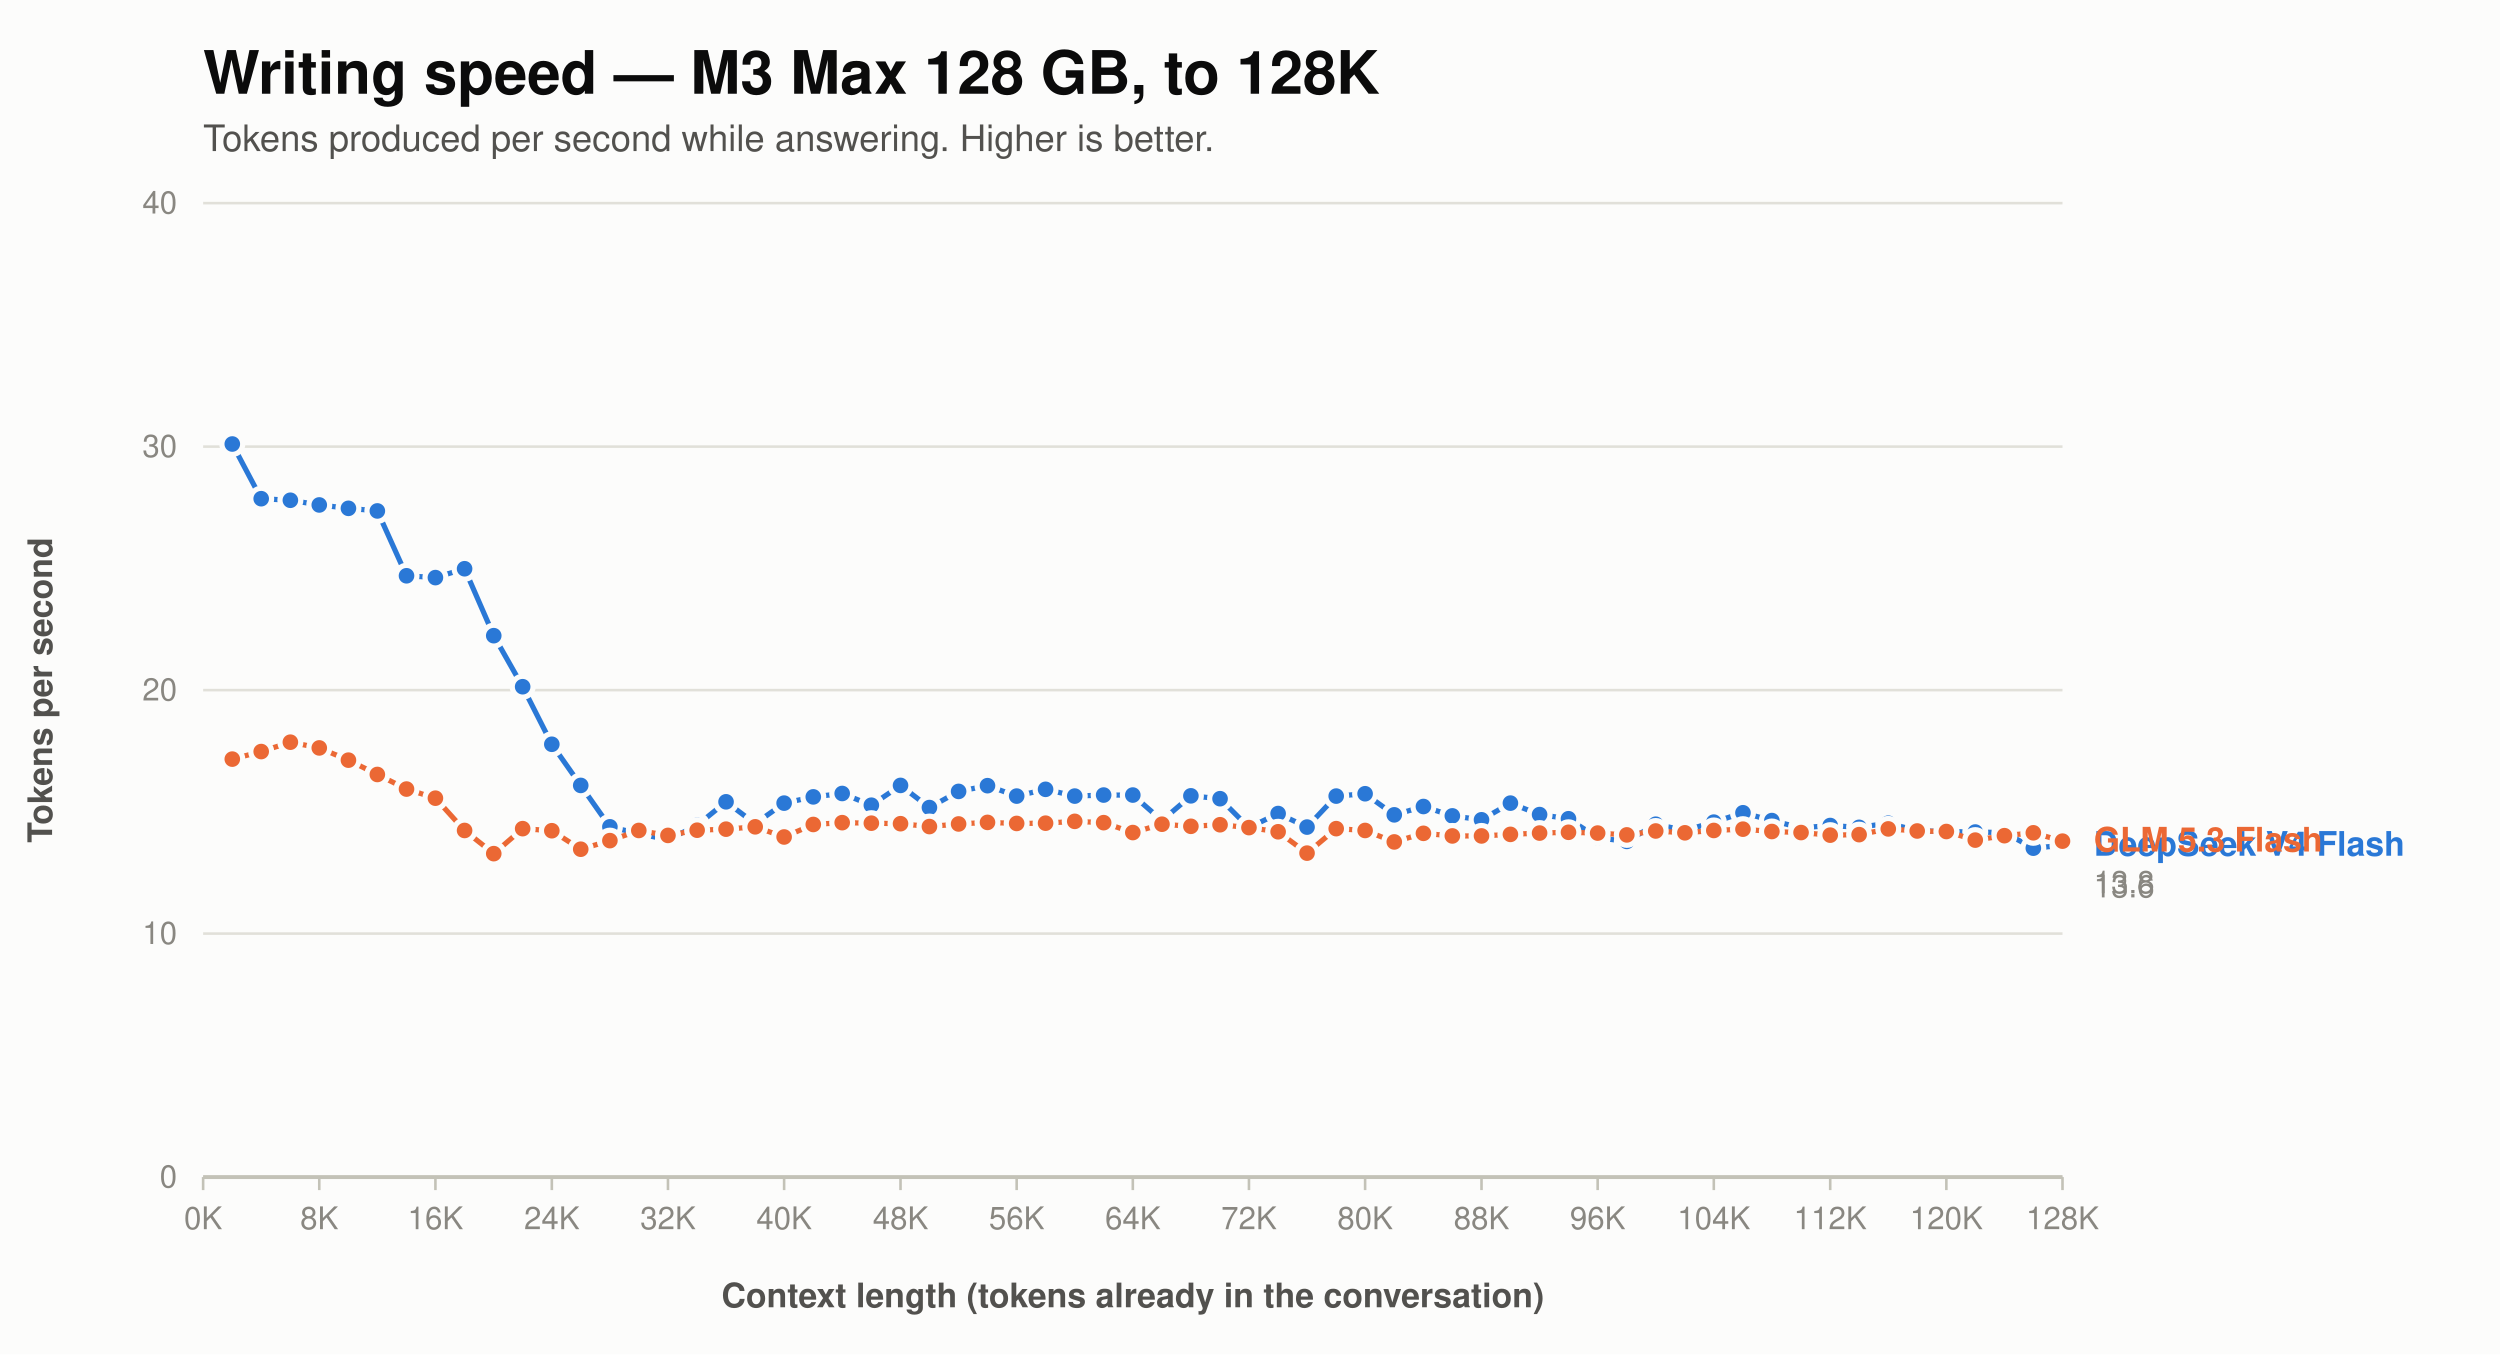
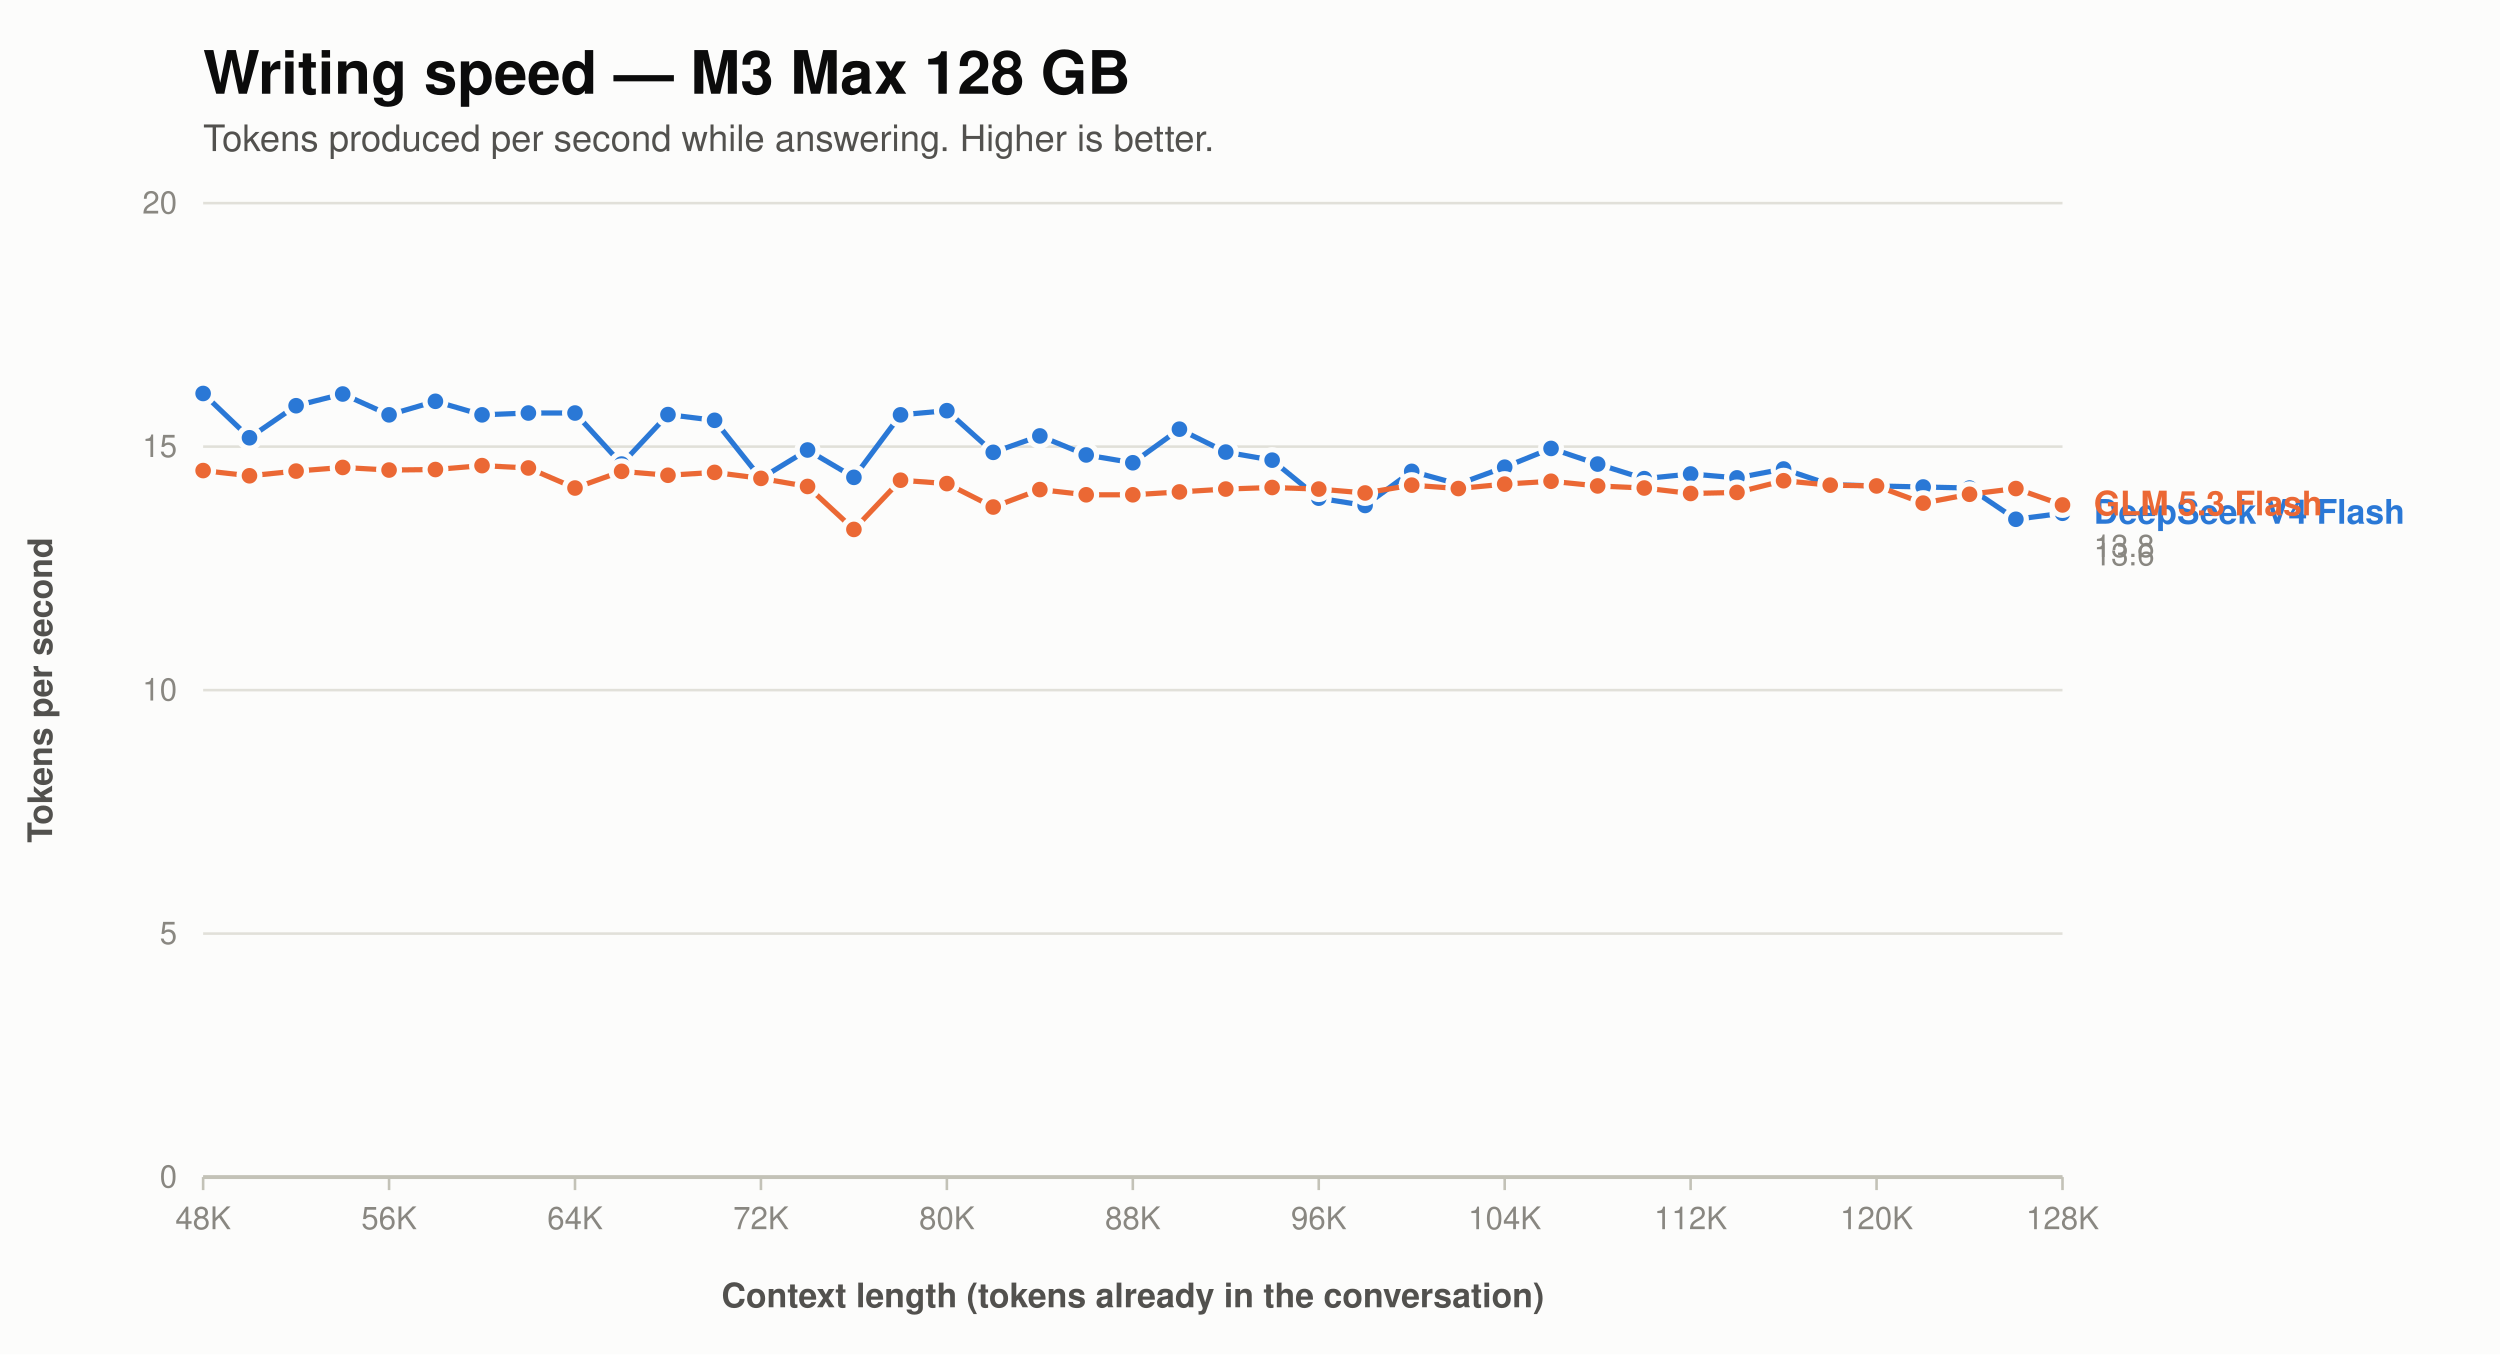
- <svg xmlns="http://www.w3.org/2000/svg" width="960" height="520" viewBox="0 0 960 520" role="img" aria-label="Writing speed — M3 Max 128 GB, to 128K">
+ <svg xmlns="http://www.w3.org/2000/svg" width="960" height="520" viewBox="0 0 960 520" role="img" aria-label="Writing speed — M3 Max 128 GB">
  <style>
text{font-family:-apple-system,BlinkMacSystemFont,'Segoe UI',Helvetica,Arial,sans-serif}
.title{font-size:23px;font-weight:700;fill:#0b0b0b}
.sub{font-size:14px;fill:#52514e}
.axlab{font-size:13px;font-weight:600;fill:#52514e}
.tick{font-size:12px;fill:#898781}
.slab{font-size:13px;font-weight:700}
</style>
  <rect width="960" height="520" fill="#fcfcfb" />
-   <text class="title" x="78" y="36">Writing speed — M3 Max 128 GB, to 128K</text>
+   <text class="title" x="78" y="36">Writing speed — M3 Max 128 GB</text>
  <text class="sub" x="78" y="58">Tokens produced per second while answering. Higher is better.</text>
  <line x1="78" y1="452.0" x2="792" y2="452.0" stroke="#e1e0d9" stroke-width="1" />
  <text class="tick" x="68" y="456.0" text-anchor="end">0</text>
  <line x1="78" y1="358.5" x2="792" y2="358.5" stroke="#e1e0d9" stroke-width="1" />
-   <text class="tick" x="68" y="362.5" text-anchor="end">10</text>
+   <text class="tick" x="68" y="362.5" text-anchor="end">5</text>
  <line x1="78" y1="265.0" x2="792" y2="265.0" stroke="#e1e0d9" stroke-width="1" />
-   <text class="tick" x="68" y="269.0" text-anchor="end">20</text>
+   <text class="tick" x="68" y="269.0" text-anchor="end">10</text>
  <line x1="78" y1="171.5" x2="792" y2="171.5" stroke="#e1e0d9" stroke-width="1" />
-   <text class="tick" x="68" y="175.5" text-anchor="end">30</text>
+   <text class="tick" x="68" y="175.5" text-anchor="end">15</text>
  <line x1="78" y1="78.0" x2="792" y2="78.0" stroke="#e1e0d9" stroke-width="1" />
-   <text class="tick" x="68" y="82.0" text-anchor="end">40</text>
+   <text class="tick" x="68" y="82.0" text-anchor="end">20</text>
  <line x1="78.0" y1="452" x2="78.0" y2="457" stroke="#c3c2b7" stroke-width="1" />
-   <text class="tick" x="78.0" y="472" text-anchor="middle">0K</text>
-   <line x1="122.6" y1="452" x2="122.6" y2="457" stroke="#c3c2b7" stroke-width="1" />
-   <text class="tick" x="122.6" y="472" text-anchor="middle">8K</text>
-   <line x1="167.2" y1="452" x2="167.2" y2="457" stroke="#c3c2b7" stroke-width="1" />
-   <text class="tick" x="167.2" y="472" text-anchor="middle">16K</text>
-   <line x1="211.9" y1="452" x2="211.9" y2="457" stroke="#c3c2b7" stroke-width="1" />
-   <text class="tick" x="211.9" y="472" text-anchor="middle">24K</text>
-   <line x1="256.5" y1="452" x2="256.5" y2="457" stroke="#c3c2b7" stroke-width="1" />
-   <text class="tick" x="256.5" y="472" text-anchor="middle">32K</text>
-   <line x1="301.1" y1="452" x2="301.1" y2="457" stroke="#c3c2b7" stroke-width="1" />
-   <text class="tick" x="301.1" y="472" text-anchor="middle">40K</text>
-   <line x1="345.8" y1="452" x2="345.8" y2="457" stroke="#c3c2b7" stroke-width="1" />
-   <text class="tick" x="345.8" y="472" text-anchor="middle">48K</text>
-   <line x1="390.4" y1="452" x2="390.4" y2="457" stroke="#c3c2b7" stroke-width="1" />
-   <text class="tick" x="390.4" y="472" text-anchor="middle">56K</text>
+   <text class="tick" x="78.0" y="472" text-anchor="middle">48K</text>
+   <line x1="149.4" y1="452" x2="149.4" y2="457" stroke="#c3c2b7" stroke-width="1" />
+   <text class="tick" x="149.4" y="472" text-anchor="middle">56K</text>
+   <line x1="220.8" y1="452" x2="220.8" y2="457" stroke="#c3c2b7" stroke-width="1" />
+   <text class="tick" x="220.8" y="472" text-anchor="middle">64K</text>
+   <line x1="292.2" y1="452" x2="292.2" y2="457" stroke="#c3c2b7" stroke-width="1" />
+   <text class="tick" x="292.2" y="472" text-anchor="middle">72K</text>
+   <line x1="363.6" y1="452" x2="363.6" y2="457" stroke="#c3c2b7" stroke-width="1" />
+   <text class="tick" x="363.6" y="472" text-anchor="middle">80K</text>
  <line x1="435.0" y1="452" x2="435.0" y2="457" stroke="#c3c2b7" stroke-width="1" />
-   <text class="tick" x="435.0" y="472" text-anchor="middle">64K</text>
-   <line x1="479.6" y1="452" x2="479.6" y2="457" stroke="#c3c2b7" stroke-width="1" />
-   <text class="tick" x="479.6" y="472" text-anchor="middle">72K</text>
-   <line x1="524.2" y1="452" x2="524.2" y2="457" stroke="#c3c2b7" stroke-width="1" />
-   <text class="tick" x="524.2" y="472" text-anchor="middle">80K</text>
-   <line x1="568.9" y1="452" x2="568.9" y2="457" stroke="#c3c2b7" stroke-width="1" />
-   <text class="tick" x="568.9" y="472" text-anchor="middle">88K</text>
-   <line x1="613.5" y1="452" x2="613.5" y2="457" stroke="#c3c2b7" stroke-width="1" />
-   <text class="tick" x="613.5" y="472" text-anchor="middle">96K</text>
-   <line x1="658.1" y1="452" x2="658.1" y2="457" stroke="#c3c2b7" stroke-width="1" />
-   <text class="tick" x="658.1" y="472" text-anchor="middle">104K</text>
-   <line x1="702.8" y1="452" x2="702.8" y2="457" stroke="#c3c2b7" stroke-width="1" />
-   <text class="tick" x="702.8" y="472" text-anchor="middle">112K</text>
-   <line x1="747.4" y1="452" x2="747.4" y2="457" stroke="#c3c2b7" stroke-width="1" />
-   <text class="tick" x="747.4" y="472" text-anchor="middle">120K</text>
+   <text class="tick" x="435.0" y="472" text-anchor="middle">88K</text>
+   <line x1="506.4" y1="452" x2="506.4" y2="457" stroke="#c3c2b7" stroke-width="1" />
+   <text class="tick" x="506.4" y="472" text-anchor="middle">96K</text>
+   <line x1="577.8" y1="452" x2="577.8" y2="457" stroke="#c3c2b7" stroke-width="1" />
+   <text class="tick" x="577.8" y="472" text-anchor="middle">104K</text>
+   <line x1="649.2" y1="452" x2="649.2" y2="457" stroke="#c3c2b7" stroke-width="1" />
+   <text class="tick" x="649.2" y="472" text-anchor="middle">112K</text>
+   <line x1="720.6" y1="452" x2="720.6" y2="457" stroke="#c3c2b7" stroke-width="1" />
+   <text class="tick" x="720.6" y="472" text-anchor="middle">120K</text>
  <line x1="792.0" y1="452" x2="792.0" y2="457" stroke="#c3c2b7" stroke-width="1" />
  <text class="tick" x="792.0" y="472" text-anchor="middle">128K</text>
  <line x1="78" y1="452" x2="792" y2="452" stroke="#c3c2b7" stroke-width="1.5" />
  <text class="axlab" x="435" y="502" text-anchor="middle">Context length (tokens already in the conversation)</text>
  <text class="axlab" transform="translate(20,265) rotate(-90)" text-anchor="middle">Tokens per second</text>
-   <path d="M89.2,170.5 L100.3,191.5 L111.5,192.1 L122.6,193.9 L133.8,195.2 L144.9,196.2 L156.1,221.1 L167.2,221.8 L178.4,218.4 L189.6,244.1 L200.7,263.7 L211.9,285.8 L223.0,301.6 L234.2,317.5 L245.3,320.1 L256.5,322.5 L267.7,316.9 L278.8,307.9 L290.0,316.3 L301.1,308.4 L312.3,306.0 L323.4,304.7 L334.6,309.2 L345.8,301.6 L356.9,310.1 L368.1,303.9 L379.2,301.7 L390.4,305.7 L401.5,303.1 L412.7,305.7 L423.8,305.3 L435.0,305.3 L446.2,315.1 L457.3,305.6 L468.5,306.7 L479.6,317.8 L490.8,312.4 L501.9,317.6 L513.1,305.7 L524.2,304.8 L535.4,312.9 L546.6,309.7 L557.7,313.3 L568.9,314.8 L580.0,308.4 L591.2,312.8 L602.3,314.4 L613.5,321.7 L624.7,323.1 L635.8,316.5 L647.0,318.9 L658.1,315.7 L669.3,312.1 L680.4,315.1 L691.6,317.9 L702.8,317.0 L713.9,317.7 L725.1,316.1 L736.2,319.0 L747.4,319.3 L758.5,319.5 L769.7,319.7 L780.8,325.7 L792.0,324.6" fill="none" stroke="#2a78d6" stroke-width="2" stroke-linejoin="round" stroke-linecap="round" />
-   <circle cx="89.2" cy="170.5" r="4" fill="#2a78d6" stroke="#fcfcfb" stroke-width="2" />
-   <circle cx="100.3" cy="191.5" r="4" fill="#2a78d6" stroke="#fcfcfb" stroke-width="2" />
-   <circle cx="111.5" cy="192.1" r="4" fill="#2a78d6" stroke="#fcfcfb" stroke-width="2" />
-   <circle cx="122.6" cy="193.9" r="4" fill="#2a78d6" stroke="#fcfcfb" stroke-width="2" />
-   <circle cx="133.8" cy="195.2" r="4" fill="#2a78d6" stroke="#fcfcfb" stroke-width="2" />
-   <circle cx="144.9" cy="196.2" r="4" fill="#2a78d6" stroke="#fcfcfb" stroke-width="2" />
-   <circle cx="156.1" cy="221.1" r="4" fill="#2a78d6" stroke="#fcfcfb" stroke-width="2" />
-   <circle cx="167.2" cy="221.8" r="4" fill="#2a78d6" stroke="#fcfcfb" stroke-width="2" />
-   <circle cx="178.4" cy="218.4" r="4" fill="#2a78d6" stroke="#fcfcfb" stroke-width="2" />
-   <circle cx="189.6" cy="244.1" r="4" fill="#2a78d6" stroke="#fcfcfb" stroke-width="2" />
-   <circle cx="200.7" cy="263.7" r="4" fill="#2a78d6" stroke="#fcfcfb" stroke-width="2" />
-   <circle cx="211.9" cy="285.8" r="4" fill="#2a78d6" stroke="#fcfcfb" stroke-width="2" />
-   <circle cx="223.0" cy="301.6" r="4" fill="#2a78d6" stroke="#fcfcfb" stroke-width="2" />
-   <circle cx="234.2" cy="317.5" r="4" fill="#2a78d6" stroke="#fcfcfb" stroke-width="2" />
-   <circle cx="245.3" cy="320.1" r="4" fill="#2a78d6" stroke="#fcfcfb" stroke-width="2" />
-   <circle cx="256.5" cy="322.5" r="4" fill="#2a78d6" stroke="#fcfcfb" stroke-width="2" />
-   <circle cx="267.7" cy="316.9" r="4" fill="#2a78d6" stroke="#fcfcfb" stroke-width="2" />
-   <circle cx="278.8" cy="307.9" r="4" fill="#2a78d6" stroke="#fcfcfb" stroke-width="2" />
-   <circle cx="290.0" cy="316.3" r="4" fill="#2a78d6" stroke="#fcfcfb" stroke-width="2" />
-   <circle cx="301.1" cy="308.4" r="4" fill="#2a78d6" stroke="#fcfcfb" stroke-width="2" />
-   <circle cx="312.3" cy="306.0" r="4" fill="#2a78d6" stroke="#fcfcfb" stroke-width="2" />
-   <circle cx="323.4" cy="304.7" r="4" fill="#2a78d6" stroke="#fcfcfb" stroke-width="2" />
-   <circle cx="334.6" cy="309.2" r="4" fill="#2a78d6" stroke="#fcfcfb" stroke-width="2" />
-   <circle cx="345.8" cy="301.6" r="4" fill="#2a78d6" stroke="#fcfcfb" stroke-width="2" />
-   <circle cx="356.9" cy="310.1" r="4" fill="#2a78d6" stroke="#fcfcfb" stroke-width="2" />
-   <circle cx="368.1" cy="303.9" r="4" fill="#2a78d6" stroke="#fcfcfb" stroke-width="2" />
-   <circle cx="379.2" cy="301.7" r="4" fill="#2a78d6" stroke="#fcfcfb" stroke-width="2" />
-   <circle cx="390.4" cy="305.7" r="4" fill="#2a78d6" stroke="#fcfcfb" stroke-width="2" />
-   <circle cx="401.5" cy="303.1" r="4" fill="#2a78d6" stroke="#fcfcfb" stroke-width="2" />
-   <circle cx="412.7" cy="305.7" r="4" fill="#2a78d6" stroke="#fcfcfb" stroke-width="2" />
-   <circle cx="423.8" cy="305.3" r="4" fill="#2a78d6" stroke="#fcfcfb" stroke-width="2" />
-   <circle cx="435.0" cy="305.3" r="4" fill="#2a78d6" stroke="#fcfcfb" stroke-width="2" />
-   <circle cx="446.2" cy="315.1" r="4" fill="#2a78d6" stroke="#fcfcfb" stroke-width="2" />
-   <circle cx="457.3" cy="305.6" r="4" fill="#2a78d6" stroke="#fcfcfb" stroke-width="2" />
-   <circle cx="468.5" cy="306.7" r="4" fill="#2a78d6" stroke="#fcfcfb" stroke-width="2" />
-   <circle cx="479.6" cy="317.8" r="4" fill="#2a78d6" stroke="#fcfcfb" stroke-width="2" />
-   <circle cx="490.8" cy="312.4" r="4" fill="#2a78d6" stroke="#fcfcfb" stroke-width="2" />
-   <circle cx="501.9" cy="317.6" r="4" fill="#2a78d6" stroke="#fcfcfb" stroke-width="2" />
-   <circle cx="513.1" cy="305.7" r="4" fill="#2a78d6" stroke="#fcfcfb" stroke-width="2" />
-   <circle cx="524.2" cy="304.8" r="4" fill="#2a78d6" stroke="#fcfcfb" stroke-width="2" />
-   <circle cx="535.4" cy="312.9" r="4" fill="#2a78d6" stroke="#fcfcfb" stroke-width="2" />
-   <circle cx="546.6" cy="309.7" r="4" fill="#2a78d6" stroke="#fcfcfb" stroke-width="2" />
-   <circle cx="557.7" cy="313.3" r="4" fill="#2a78d6" stroke="#fcfcfb" stroke-width="2" />
-   <circle cx="568.9" cy="314.8" r="4" fill="#2a78d6" stroke="#fcfcfb" stroke-width="2" />
-   <circle cx="580.0" cy="308.4" r="4" fill="#2a78d6" stroke="#fcfcfb" stroke-width="2" />
-   <circle cx="591.2" cy="312.8" r="4" fill="#2a78d6" stroke="#fcfcfb" stroke-width="2" />
-   <circle cx="602.3" cy="314.4" r="4" fill="#2a78d6" stroke="#fcfcfb" stroke-width="2" />
-   <circle cx="613.5" cy="321.7" r="4" fill="#2a78d6" stroke="#fcfcfb" stroke-width="2" />
-   <circle cx="624.7" cy="323.1" r="4" fill="#2a78d6" stroke="#fcfcfb" stroke-width="2" />
-   <circle cx="635.8" cy="316.5" r="4" fill="#2a78d6" stroke="#fcfcfb" stroke-width="2" />
-   <circle cx="647.0" cy="318.9" r="4" fill="#2a78d6" stroke="#fcfcfb" stroke-width="2" />
-   <circle cx="658.1" cy="315.7" r="4" fill="#2a78d6" stroke="#fcfcfb" stroke-width="2" />
-   <circle cx="669.3" cy="312.1" r="4" fill="#2a78d6" stroke="#fcfcfb" stroke-width="2" />
-   <circle cx="680.4" cy="315.1" r="4" fill="#2a78d6" stroke="#fcfcfb" stroke-width="2" />
-   <circle cx="691.6" cy="317.9" r="4" fill="#2a78d6" stroke="#fcfcfb" stroke-width="2" />
-   <circle cx="702.8" cy="317.0" r="4" fill="#2a78d6" stroke="#fcfcfb" stroke-width="2" />
-   <circle cx="713.9" cy="317.7" r="4" fill="#2a78d6" stroke="#fcfcfb" stroke-width="2" />
-   <circle cx="725.1" cy="316.1" r="4" fill="#2a78d6" stroke="#fcfcfb" stroke-width="2" />
-   <circle cx="736.2" cy="319.0" r="4" fill="#2a78d6" stroke="#fcfcfb" stroke-width="2" />
-   <circle cx="747.4" cy="319.3" r="4" fill="#2a78d6" stroke="#fcfcfb" stroke-width="2" />
-   <circle cx="758.5" cy="319.5" r="4" fill="#2a78d6" stroke="#fcfcfb" stroke-width="2" />
-   <circle cx="769.7" cy="319.7" r="4" fill="#2a78d6" stroke="#fcfcfb" stroke-width="2" />
-   <circle cx="780.8" cy="325.7" r="4" fill="#2a78d6" stroke="#fcfcfb" stroke-width="2" />
-   <circle cx="792.0" cy="324.6" r="4" fill="#2a78d6" stroke="#fcfcfb" stroke-width="2" />
-   <text class="slab" x="804.0" y="328.6" fill="#2a78d6">DeepSeek V4 Flash</text>
-   <text class="tick" x="804.0" y="344.6">13.6</text>
-   <path d="M89.2,291.5 L100.3,288.6 L111.5,285.0 L122.6,287.2 L133.8,291.9 L144.9,297.4 L156.1,303.0 L167.2,306.5 L178.4,318.9 L189.6,327.8 L200.7,318.2 L211.9,319.0 L223.0,326.1 L234.2,322.8 L245.3,318.9 L256.5,320.8 L267.7,318.8 L278.8,318.4 L290.0,317.5 L301.1,321.4 L312.3,316.6 L323.4,315.9 L334.6,316.1 L345.8,316.3 L356.9,317.4 L368.1,316.4 L379.2,315.8 L390.4,316.2 L401.5,316.1 L412.7,315.4 L423.8,315.9 L435.0,319.7 L446.2,316.5 L457.3,317.3 L468.5,316.7 L479.6,317.8 L490.8,319.4 L501.9,327.6 L513.1,318.2 L524.2,318.9 L535.4,323.3 L546.6,320.0 L557.7,321.0 L568.9,321.0 L580.0,320.4 L591.2,319.9 L602.3,319.6 L613.5,319.9 L624.7,320.6 L635.8,319.1 L647.0,319.8 L658.1,318.9 L669.3,318.4 L680.4,319.3 L691.6,319.7 L702.8,320.7 L713.9,320.5 L725.1,318.3 L736.2,319.1 L747.4,319.3 L758.5,322.6 L769.7,320.9 L780.8,319.8 L792.0,323.0" fill="none" stroke="#eb6834" stroke-width="2" stroke-linejoin="round" stroke-linecap="round" />
-   <circle cx="89.2" cy="291.5" r="4" fill="#eb6834" stroke="#fcfcfb" stroke-width="2" />
-   <circle cx="100.3" cy="288.6" r="4" fill="#eb6834" stroke="#fcfcfb" stroke-width="2" />
-   <circle cx="111.5" cy="285.0" r="4" fill="#eb6834" stroke="#fcfcfb" stroke-width="2" />
-   <circle cx="122.6" cy="287.2" r="4" fill="#eb6834" stroke="#fcfcfb" stroke-width="2" />
-   <circle cx="133.8" cy="291.9" r="4" fill="#eb6834" stroke="#fcfcfb" stroke-width="2" />
-   <circle cx="144.9" cy="297.4" r="4" fill="#eb6834" stroke="#fcfcfb" stroke-width="2" />
-   <circle cx="156.1" cy="303.0" r="4" fill="#eb6834" stroke="#fcfcfb" stroke-width="2" />
-   <circle cx="167.2" cy="306.5" r="4" fill="#eb6834" stroke="#fcfcfb" stroke-width="2" />
-   <circle cx="178.4" cy="318.9" r="4" fill="#eb6834" stroke="#fcfcfb" stroke-width="2" />
-   <circle cx="189.6" cy="327.8" r="4" fill="#eb6834" stroke="#fcfcfb" stroke-width="2" />
-   <circle cx="200.7" cy="318.2" r="4" fill="#eb6834" stroke="#fcfcfb" stroke-width="2" />
-   <circle cx="211.9" cy="319.0" r="4" fill="#eb6834" stroke="#fcfcfb" stroke-width="2" />
-   <circle cx="223.0" cy="326.1" r="4" fill="#eb6834" stroke="#fcfcfb" stroke-width="2" />
-   <circle cx="234.2" cy="322.8" r="4" fill="#eb6834" stroke="#fcfcfb" stroke-width="2" />
-   <circle cx="245.3" cy="318.9" r="4" fill="#eb6834" stroke="#fcfcfb" stroke-width="2" />
-   <circle cx="256.5" cy="320.8" r="4" fill="#eb6834" stroke="#fcfcfb" stroke-width="2" />
-   <circle cx="267.7" cy="318.8" r="4" fill="#eb6834" stroke="#fcfcfb" stroke-width="2" />
-   <circle cx="278.8" cy="318.4" r="4" fill="#eb6834" stroke="#fcfcfb" stroke-width="2" />
-   <circle cx="290.0" cy="317.5" r="4" fill="#eb6834" stroke="#fcfcfb" stroke-width="2" />
-   <circle cx="301.1" cy="321.4" r="4" fill="#eb6834" stroke="#fcfcfb" stroke-width="2" />
-   <circle cx="312.3" cy="316.6" r="4" fill="#eb6834" stroke="#fcfcfb" stroke-width="2" />
-   <circle cx="323.4" cy="315.9" r="4" fill="#eb6834" stroke="#fcfcfb" stroke-width="2" />
-   <circle cx="334.6" cy="316.1" r="4" fill="#eb6834" stroke="#fcfcfb" stroke-width="2" />
-   <circle cx="345.8" cy="316.3" r="4" fill="#eb6834" stroke="#fcfcfb" stroke-width="2" />
-   <circle cx="356.9" cy="317.4" r="4" fill="#eb6834" stroke="#fcfcfb" stroke-width="2" />
-   <circle cx="368.1" cy="316.4" r="4" fill="#eb6834" stroke="#fcfcfb" stroke-width="2" />
-   <circle cx="379.2" cy="315.8" r="4" fill="#eb6834" stroke="#fcfcfb" stroke-width="2" />
-   <circle cx="390.4" cy="316.2" r="4" fill="#eb6834" stroke="#fcfcfb" stroke-width="2" />
-   <circle cx="401.5" cy="316.1" r="4" fill="#eb6834" stroke="#fcfcfb" stroke-width="2" />
-   <circle cx="412.7" cy="315.4" r="4" fill="#eb6834" stroke="#fcfcfb" stroke-width="2" />
-   <circle cx="423.8" cy="315.9" r="4" fill="#eb6834" stroke="#fcfcfb" stroke-width="2" />
-   <circle cx="435.0" cy="319.7" r="4" fill="#eb6834" stroke="#fcfcfb" stroke-width="2" />
-   <circle cx="446.2" cy="316.5" r="4" fill="#eb6834" stroke="#fcfcfb" stroke-width="2" />
-   <circle cx="457.3" cy="317.3" r="4" fill="#eb6834" stroke="#fcfcfb" stroke-width="2" />
-   <circle cx="468.5" cy="316.7" r="4" fill="#eb6834" stroke="#fcfcfb" stroke-width="2" />
-   <circle cx="479.6" cy="317.8" r="4" fill="#eb6834" stroke="#fcfcfb" stroke-width="2" />
-   <circle cx="490.8" cy="319.4" r="4" fill="#eb6834" stroke="#fcfcfb" stroke-width="2" />
-   <circle cx="501.9" cy="327.6" r="4" fill="#eb6834" stroke="#fcfcfb" stroke-width="2" />
-   <circle cx="513.1" cy="318.2" r="4" fill="#eb6834" stroke="#fcfcfb" stroke-width="2" />
-   <circle cx="524.2" cy="318.9" r="4" fill="#eb6834" stroke="#fcfcfb" stroke-width="2" />
-   <circle cx="535.4" cy="323.3" r="4" fill="#eb6834" stroke="#fcfcfb" stroke-width="2" />
-   <circle cx="546.6" cy="320.0" r="4" fill="#eb6834" stroke="#fcfcfb" stroke-width="2" />
-   <circle cx="557.7" cy="321.0" r="4" fill="#eb6834" stroke="#fcfcfb" stroke-width="2" />
-   <circle cx="568.9" cy="321.0" r="4" fill="#eb6834" stroke="#fcfcfb" stroke-width="2" />
-   <circle cx="580.0" cy="320.4" r="4" fill="#eb6834" stroke="#fcfcfb" stroke-width="2" />
-   <circle cx="591.2" cy="319.9" r="4" fill="#eb6834" stroke="#fcfcfb" stroke-width="2" />
-   <circle cx="602.3" cy="319.6" r="4" fill="#eb6834" stroke="#fcfcfb" stroke-width="2" />
-   <circle cx="613.5" cy="319.9" r="4" fill="#eb6834" stroke="#fcfcfb" stroke-width="2" />
-   <circle cx="624.7" cy="320.6" r="4" fill="#eb6834" stroke="#fcfcfb" stroke-width="2" />
-   <circle cx="635.8" cy="319.1" r="4" fill="#eb6834" stroke="#fcfcfb" stroke-width="2" />
-   <circle cx="647.0" cy="319.8" r="4" fill="#eb6834" stroke="#fcfcfb" stroke-width="2" />
-   <circle cx="658.1" cy="318.9" r="4" fill="#eb6834" stroke="#fcfcfb" stroke-width="2" />
-   <circle cx="669.3" cy="318.4" r="4" fill="#eb6834" stroke="#fcfcfb" stroke-width="2" />
-   <circle cx="680.4" cy="319.3" r="4" fill="#eb6834" stroke="#fcfcfb" stroke-width="2" />
-   <circle cx="691.6" cy="319.7" r="4" fill="#eb6834" stroke="#fcfcfb" stroke-width="2" />
-   <circle cx="702.8" cy="320.7" r="4" fill="#eb6834" stroke="#fcfcfb" stroke-width="2" />
-   <circle cx="713.9" cy="320.5" r="4" fill="#eb6834" stroke="#fcfcfb" stroke-width="2" />
-   <circle cx="725.1" cy="318.3" r="4" fill="#eb6834" stroke="#fcfcfb" stroke-width="2" />
-   <circle cx="736.2" cy="319.1" r="4" fill="#eb6834" stroke="#fcfcfb" stroke-width="2" />
-   <circle cx="747.4" cy="319.3" r="4" fill="#eb6834" stroke="#fcfcfb" stroke-width="2" />
-   <circle cx="758.5" cy="322.6" r="4" fill="#eb6834" stroke="#fcfcfb" stroke-width="2" />
-   <circle cx="769.7" cy="320.9" r="4" fill="#eb6834" stroke="#fcfcfb" stroke-width="2" />
-   <circle cx="780.8" cy="319.8" r="4" fill="#eb6834" stroke="#fcfcfb" stroke-width="2" />
-   <circle cx="792.0" cy="323.0" r="4" fill="#eb6834" stroke="#fcfcfb" stroke-width="2" />
-   <text class="slab" x="804.0" y="327.0" fill="#eb6834">GLM 5.3 Flash</text>
-   <text class="tick" x="804.0" y="343.0">13.8</text>
+   <path d="M78.0,151.1 L95.8,168.1 L113.7,155.8 L131.6,151.3 L149.4,159.3 L167.2,154.1 L185.1,159.3 L202.9,158.6 L220.8,158.6 L238.7,178.2 L256.5,159.2 L274.4,161.4 L292.2,183.7 L310.1,172.8 L327.9,183.3 L345.8,159.3 L363.6,157.7 L381.4,173.7 L399.3,167.4 L417.1,174.7 L435.0,177.7 L452.9,164.8 L470.7,173.6 L488.5,176.7 L506.4,191.3 L524.2,194.1 L542.1,181.0 L560.0,185.9 L577.8,179.4 L595.6,172.2 L613.5,178.2 L631.4,183.8 L649.2,182.0 L667.0,183.5 L684.9,180.1 L702.8,186.1 L720.6,186.6 L738.5,187.0 L756.3,187.4 L774.1,199.4 L792.0,197.1" fill="none" stroke="#2a78d6" stroke-width="2" stroke-linejoin="round" stroke-linecap="round" />
+   <circle cx="78.0" cy="151.1" r="4" fill="#2a78d6" stroke="#fcfcfb" stroke-width="2" />
+   <circle cx="95.8" cy="168.1" r="4" fill="#2a78d6" stroke="#fcfcfb" stroke-width="2" />
+   <circle cx="113.7" cy="155.8" r="4" fill="#2a78d6" stroke="#fcfcfb" stroke-width="2" />
+   <circle cx="131.6" cy="151.3" r="4" fill="#2a78d6" stroke="#fcfcfb" stroke-width="2" />
+   <circle cx="149.4" cy="159.3" r="4" fill="#2a78d6" stroke="#fcfcfb" stroke-width="2" />
+   <circle cx="167.2" cy="154.1" r="4" fill="#2a78d6" stroke="#fcfcfb" stroke-width="2" />
+   <circle cx="185.1" cy="159.3" r="4" fill="#2a78d6" stroke="#fcfcfb" stroke-width="2" />
+   <circle cx="202.9" cy="158.6" r="4" fill="#2a78d6" stroke="#fcfcfb" stroke-width="2" />
+   <circle cx="220.8" cy="158.6" r="4" fill="#2a78d6" stroke="#fcfcfb" stroke-width="2" />
+   <circle cx="238.7" cy="178.2" r="4" fill="#2a78d6" stroke="#fcfcfb" stroke-width="2" />
+   <circle cx="256.5" cy="159.2" r="4" fill="#2a78d6" stroke="#fcfcfb" stroke-width="2" />
+   <circle cx="274.4" cy="161.4" r="4" fill="#2a78d6" stroke="#fcfcfb" stroke-width="2" />
+   <circle cx="292.2" cy="183.7" r="4" fill="#2a78d6" stroke="#fcfcfb" stroke-width="2" />
+   <circle cx="310.1" cy="172.8" r="4" fill="#2a78d6" stroke="#fcfcfb" stroke-width="2" />
+   <circle cx="327.9" cy="183.3" r="4" fill="#2a78d6" stroke="#fcfcfb" stroke-width="2" />
+   <circle cx="345.8" cy="159.3" r="4" fill="#2a78d6" stroke="#fcfcfb" stroke-width="2" />
+   <circle cx="363.6" cy="157.7" r="4" fill="#2a78d6" stroke="#fcfcfb" stroke-width="2" />
+   <circle cx="381.4" cy="173.7" r="4" fill="#2a78d6" stroke="#fcfcfb" stroke-width="2" />
+   <circle cx="399.3" cy="167.4" r="4" fill="#2a78d6" stroke="#fcfcfb" stroke-width="2" />
+   <circle cx="417.1" cy="174.7" r="4" fill="#2a78d6" stroke="#fcfcfb" stroke-width="2" />
+   <circle cx="435.0" cy="177.7" r="4" fill="#2a78d6" stroke="#fcfcfb" stroke-width="2" />
+   <circle cx="452.9" cy="164.8" r="4" fill="#2a78d6" stroke="#fcfcfb" stroke-width="2" />
+   <circle cx="470.7" cy="173.6" r="4" fill="#2a78d6" stroke="#fcfcfb" stroke-width="2" />
+   <circle cx="488.5" cy="176.7" r="4" fill="#2a78d6" stroke="#fcfcfb" stroke-width="2" />
+   <circle cx="506.4" cy="191.3" r="4" fill="#2a78d6" stroke="#fcfcfb" stroke-width="2" />
+   <circle cx="524.2" cy="194.1" r="4" fill="#2a78d6" stroke="#fcfcfb" stroke-width="2" />
+   <circle cx="542.1" cy="181.0" r="4" fill="#2a78d6" stroke="#fcfcfb" stroke-width="2" />
+   <circle cx="560.0" cy="185.9" r="4" fill="#2a78d6" stroke="#fcfcfb" stroke-width="2" />
+   <circle cx="577.8" cy="179.4" r="4" fill="#2a78d6" stroke="#fcfcfb" stroke-width="2" />
+   <circle cx="595.6" cy="172.2" r="4" fill="#2a78d6" stroke="#fcfcfb" stroke-width="2" />
+   <circle cx="613.5" cy="178.2" r="4" fill="#2a78d6" stroke="#fcfcfb" stroke-width="2" />
+   <circle cx="631.4" cy="183.8" r="4" fill="#2a78d6" stroke="#fcfcfb" stroke-width="2" />
+   <circle cx="649.2" cy="182.0" r="4" fill="#2a78d6" stroke="#fcfcfb" stroke-width="2" />
+   <circle cx="667.0" cy="183.5" r="4" fill="#2a78d6" stroke="#fcfcfb" stroke-width="2" />
+   <circle cx="684.9" cy="180.1" r="4" fill="#2a78d6" stroke="#fcfcfb" stroke-width="2" />
+   <circle cx="702.8" cy="186.1" r="4" fill="#2a78d6" stroke="#fcfcfb" stroke-width="2" />
+   <circle cx="720.6" cy="186.6" r="4" fill="#2a78d6" stroke="#fcfcfb" stroke-width="2" />
+   <circle cx="738.5" cy="187.0" r="4" fill="#2a78d6" stroke="#fcfcfb" stroke-width="2" />
+   <circle cx="756.3" cy="187.4" r="4" fill="#2a78d6" stroke="#fcfcfb" stroke-width="2" />
+   <circle cx="774.1" cy="199.4" r="4" fill="#2a78d6" stroke="#fcfcfb" stroke-width="2" />
+   <circle cx="792.0" cy="197.1" r="4" fill="#2a78d6" stroke="#fcfcfb" stroke-width="2" />
+   <text class="slab" x="804.0" y="201.1" fill="#2a78d6">DeepSeek V4 Flash</text>
+   <text class="tick" x="804.0" y="217.1">13.6</text>
+   <path d="M78.0,180.7 L95.8,182.7 L113.7,180.9 L131.6,179.5 L149.4,180.5 L167.2,180.3 L185.1,178.8 L202.9,179.7 L220.8,187.4 L238.7,181.0 L256.5,182.5 L274.4,181.4 L292.2,183.7 L310.1,186.8 L327.9,203.3 L345.8,184.4 L363.6,185.7 L381.4,194.7 L399.3,188.0 L417.1,190.0 L435.0,190.0 L452.9,188.9 L470.7,187.8 L488.5,187.2 L506.4,187.8 L524.2,189.3 L542.1,186.3 L560.0,187.6 L577.8,185.9 L595.6,184.8 L613.5,186.6 L631.4,187.4 L649.2,189.5 L667.0,189.1 L684.9,184.6 L702.8,186.3 L720.6,186.6 L738.5,193.2 L756.3,189.8 L774.1,187.6 L792.0,193.9" fill="none" stroke="#eb6834" stroke-width="2" stroke-linejoin="round" stroke-linecap="round" />
+   <circle cx="78.0" cy="180.7" r="4" fill="#eb6834" stroke="#fcfcfb" stroke-width="2" />
+   <circle cx="95.8" cy="182.7" r="4" fill="#eb6834" stroke="#fcfcfb" stroke-width="2" />
+   <circle cx="113.7" cy="180.9" r="4" fill="#eb6834" stroke="#fcfcfb" stroke-width="2" />
+   <circle cx="131.6" cy="179.5" r="4" fill="#eb6834" stroke="#fcfcfb" stroke-width="2" />
+   <circle cx="149.4" cy="180.5" r="4" fill="#eb6834" stroke="#fcfcfb" stroke-width="2" />
+   <circle cx="167.2" cy="180.3" r="4" fill="#eb6834" stroke="#fcfcfb" stroke-width="2" />
+   <circle cx="185.1" cy="178.8" r="4" fill="#eb6834" stroke="#fcfcfb" stroke-width="2" />
+   <circle cx="202.9" cy="179.7" r="4" fill="#eb6834" stroke="#fcfcfb" stroke-width="2" />
+   <circle cx="220.8" cy="187.4" r="4" fill="#eb6834" stroke="#fcfcfb" stroke-width="2" />
+   <circle cx="238.7" cy="181.0" r="4" fill="#eb6834" stroke="#fcfcfb" stroke-width="2" />
+   <circle cx="256.5" cy="182.5" r="4" fill="#eb6834" stroke="#fcfcfb" stroke-width="2" />
+   <circle cx="274.4" cy="181.4" r="4" fill="#eb6834" stroke="#fcfcfb" stroke-width="2" />
+   <circle cx="292.2" cy="183.7" r="4" fill="#eb6834" stroke="#fcfcfb" stroke-width="2" />
+   <circle cx="310.1" cy="186.8" r="4" fill="#eb6834" stroke="#fcfcfb" stroke-width="2" />
+   <circle cx="327.9" cy="203.3" r="4" fill="#eb6834" stroke="#fcfcfb" stroke-width="2" />
+   <circle cx="345.8" cy="184.4" r="4" fill="#eb6834" stroke="#fcfcfb" stroke-width="2" />
+   <circle cx="363.6" cy="185.7" r="4" fill="#eb6834" stroke="#fcfcfb" stroke-width="2" />
+   <circle cx="381.4" cy="194.7" r="4" fill="#eb6834" stroke="#fcfcfb" stroke-width="2" />
+   <circle cx="399.3" cy="188.0" r="4" fill="#eb6834" stroke="#fcfcfb" stroke-width="2" />
+   <circle cx="417.1" cy="190.0" r="4" fill="#eb6834" stroke="#fcfcfb" stroke-width="2" />
+   <circle cx="435.0" cy="190.0" r="4" fill="#eb6834" stroke="#fcfcfb" stroke-width="2" />
+   <circle cx="452.9" cy="188.9" r="4" fill="#eb6834" stroke="#fcfcfb" stroke-width="2" />
+   <circle cx="470.7" cy="187.8" r="4" fill="#eb6834" stroke="#fcfcfb" stroke-width="2" />
+   <circle cx="488.5" cy="187.2" r="4" fill="#eb6834" stroke="#fcfcfb" stroke-width="2" />
+   <circle cx="506.4" cy="187.8" r="4" fill="#eb6834" stroke="#fcfcfb" stroke-width="2" />
+   <circle cx="524.2" cy="189.3" r="4" fill="#eb6834" stroke="#fcfcfb" stroke-width="2" />
+   <circle cx="542.1" cy="186.3" r="4" fill="#eb6834" stroke="#fcfcfb" stroke-width="2" />
+   <circle cx="560.0" cy="187.6" r="4" fill="#eb6834" stroke="#fcfcfb" stroke-width="2" />
+   <circle cx="577.8" cy="185.9" r="4" fill="#eb6834" stroke="#fcfcfb" stroke-width="2" />
+   <circle cx="595.6" cy="184.8" r="4" fill="#eb6834" stroke="#fcfcfb" stroke-width="2" />
+   <circle cx="613.5" cy="186.6" r="4" fill="#eb6834" stroke="#fcfcfb" stroke-width="2" />
+   <circle cx="631.4" cy="187.4" r="4" fill="#eb6834" stroke="#fcfcfb" stroke-width="2" />
+   <circle cx="649.2" cy="189.5" r="4" fill="#eb6834" stroke="#fcfcfb" stroke-width="2" />
+   <circle cx="667.0" cy="189.1" r="4" fill="#eb6834" stroke="#fcfcfb" stroke-width="2" />
+   <circle cx="684.9" cy="184.6" r="4" fill="#eb6834" stroke="#fcfcfb" stroke-width="2" />
+   <circle cx="702.8" cy="186.3" r="4" fill="#eb6834" stroke="#fcfcfb" stroke-width="2" />
+   <circle cx="720.6" cy="186.6" r="4" fill="#eb6834" stroke="#fcfcfb" stroke-width="2" />
+   <circle cx="738.5" cy="193.2" r="4" fill="#eb6834" stroke="#fcfcfb" stroke-width="2" />
+   <circle cx="756.3" cy="189.8" r="4" fill="#eb6834" stroke="#fcfcfb" stroke-width="2" />
+   <circle cx="774.1" cy="187.6" r="4" fill="#eb6834" stroke="#fcfcfb" stroke-width="2" />
+   <circle cx="792.0" cy="193.9" r="4" fill="#eb6834" stroke="#fcfcfb" stroke-width="2" />
+   <text class="slab" x="804.0" y="197.9" fill="#eb6834">GLM 5.3 Flash</text>
+   <text class="tick" x="804.0" y="213.9">13.8</text>
</svg>
